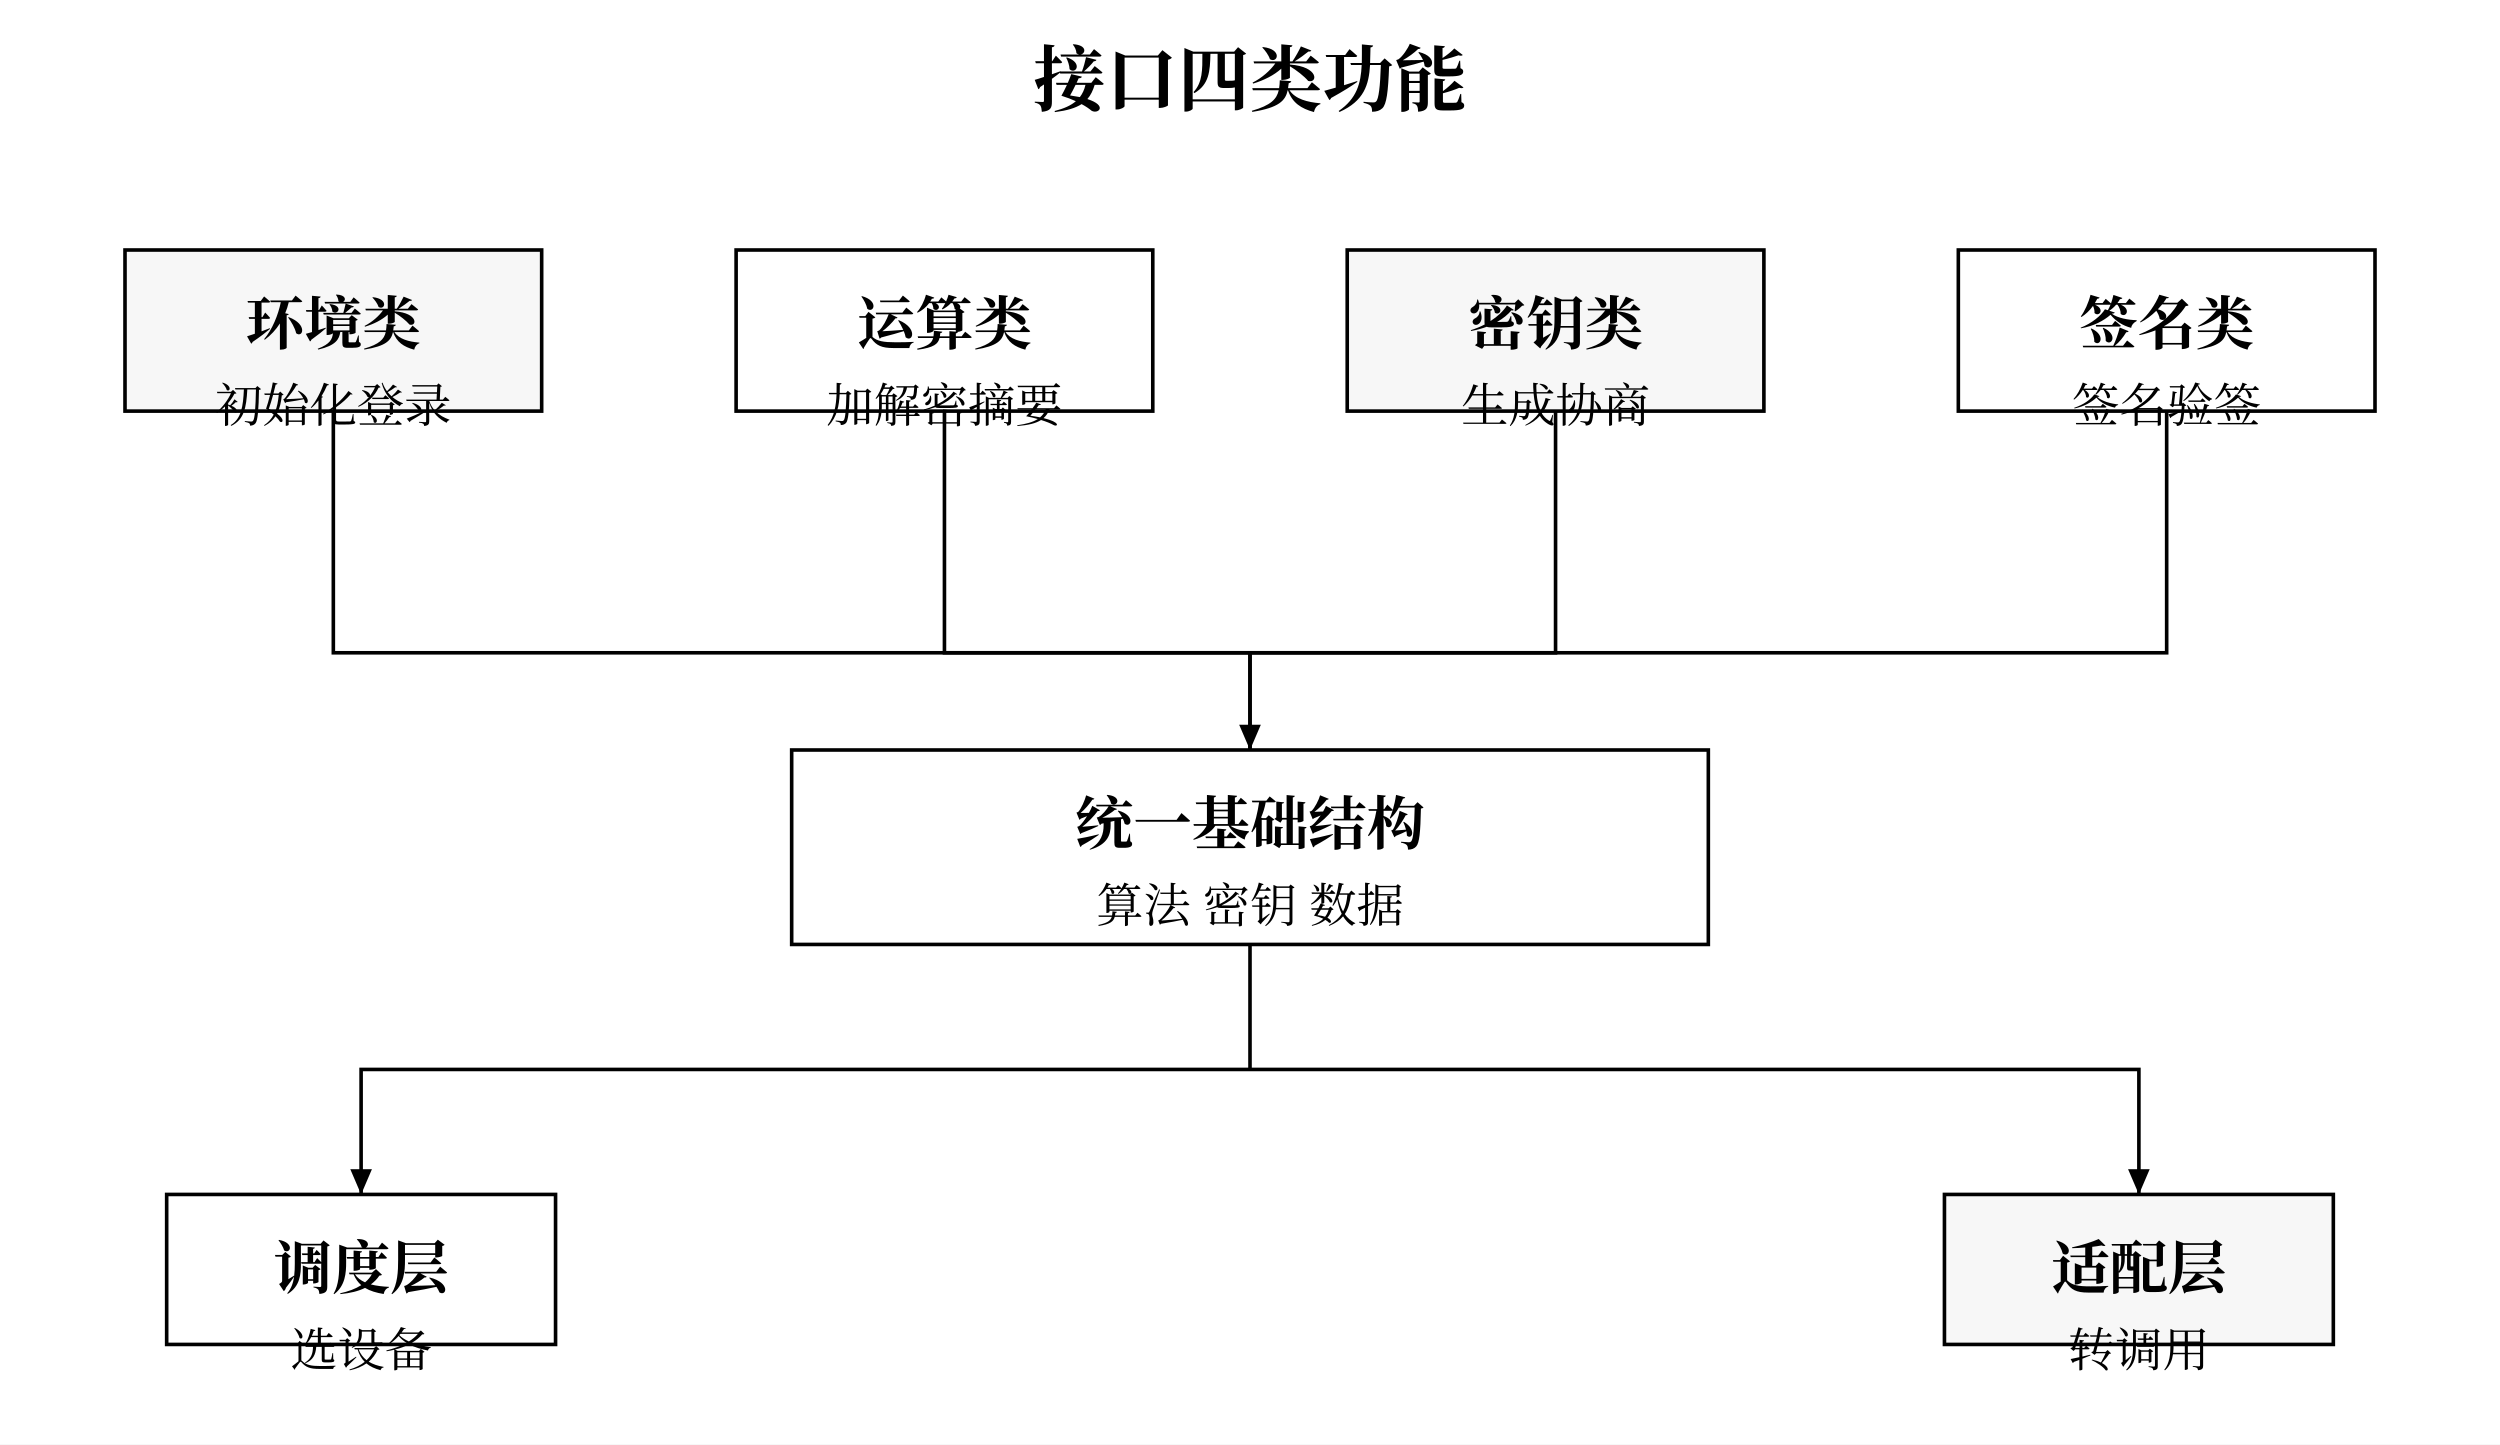
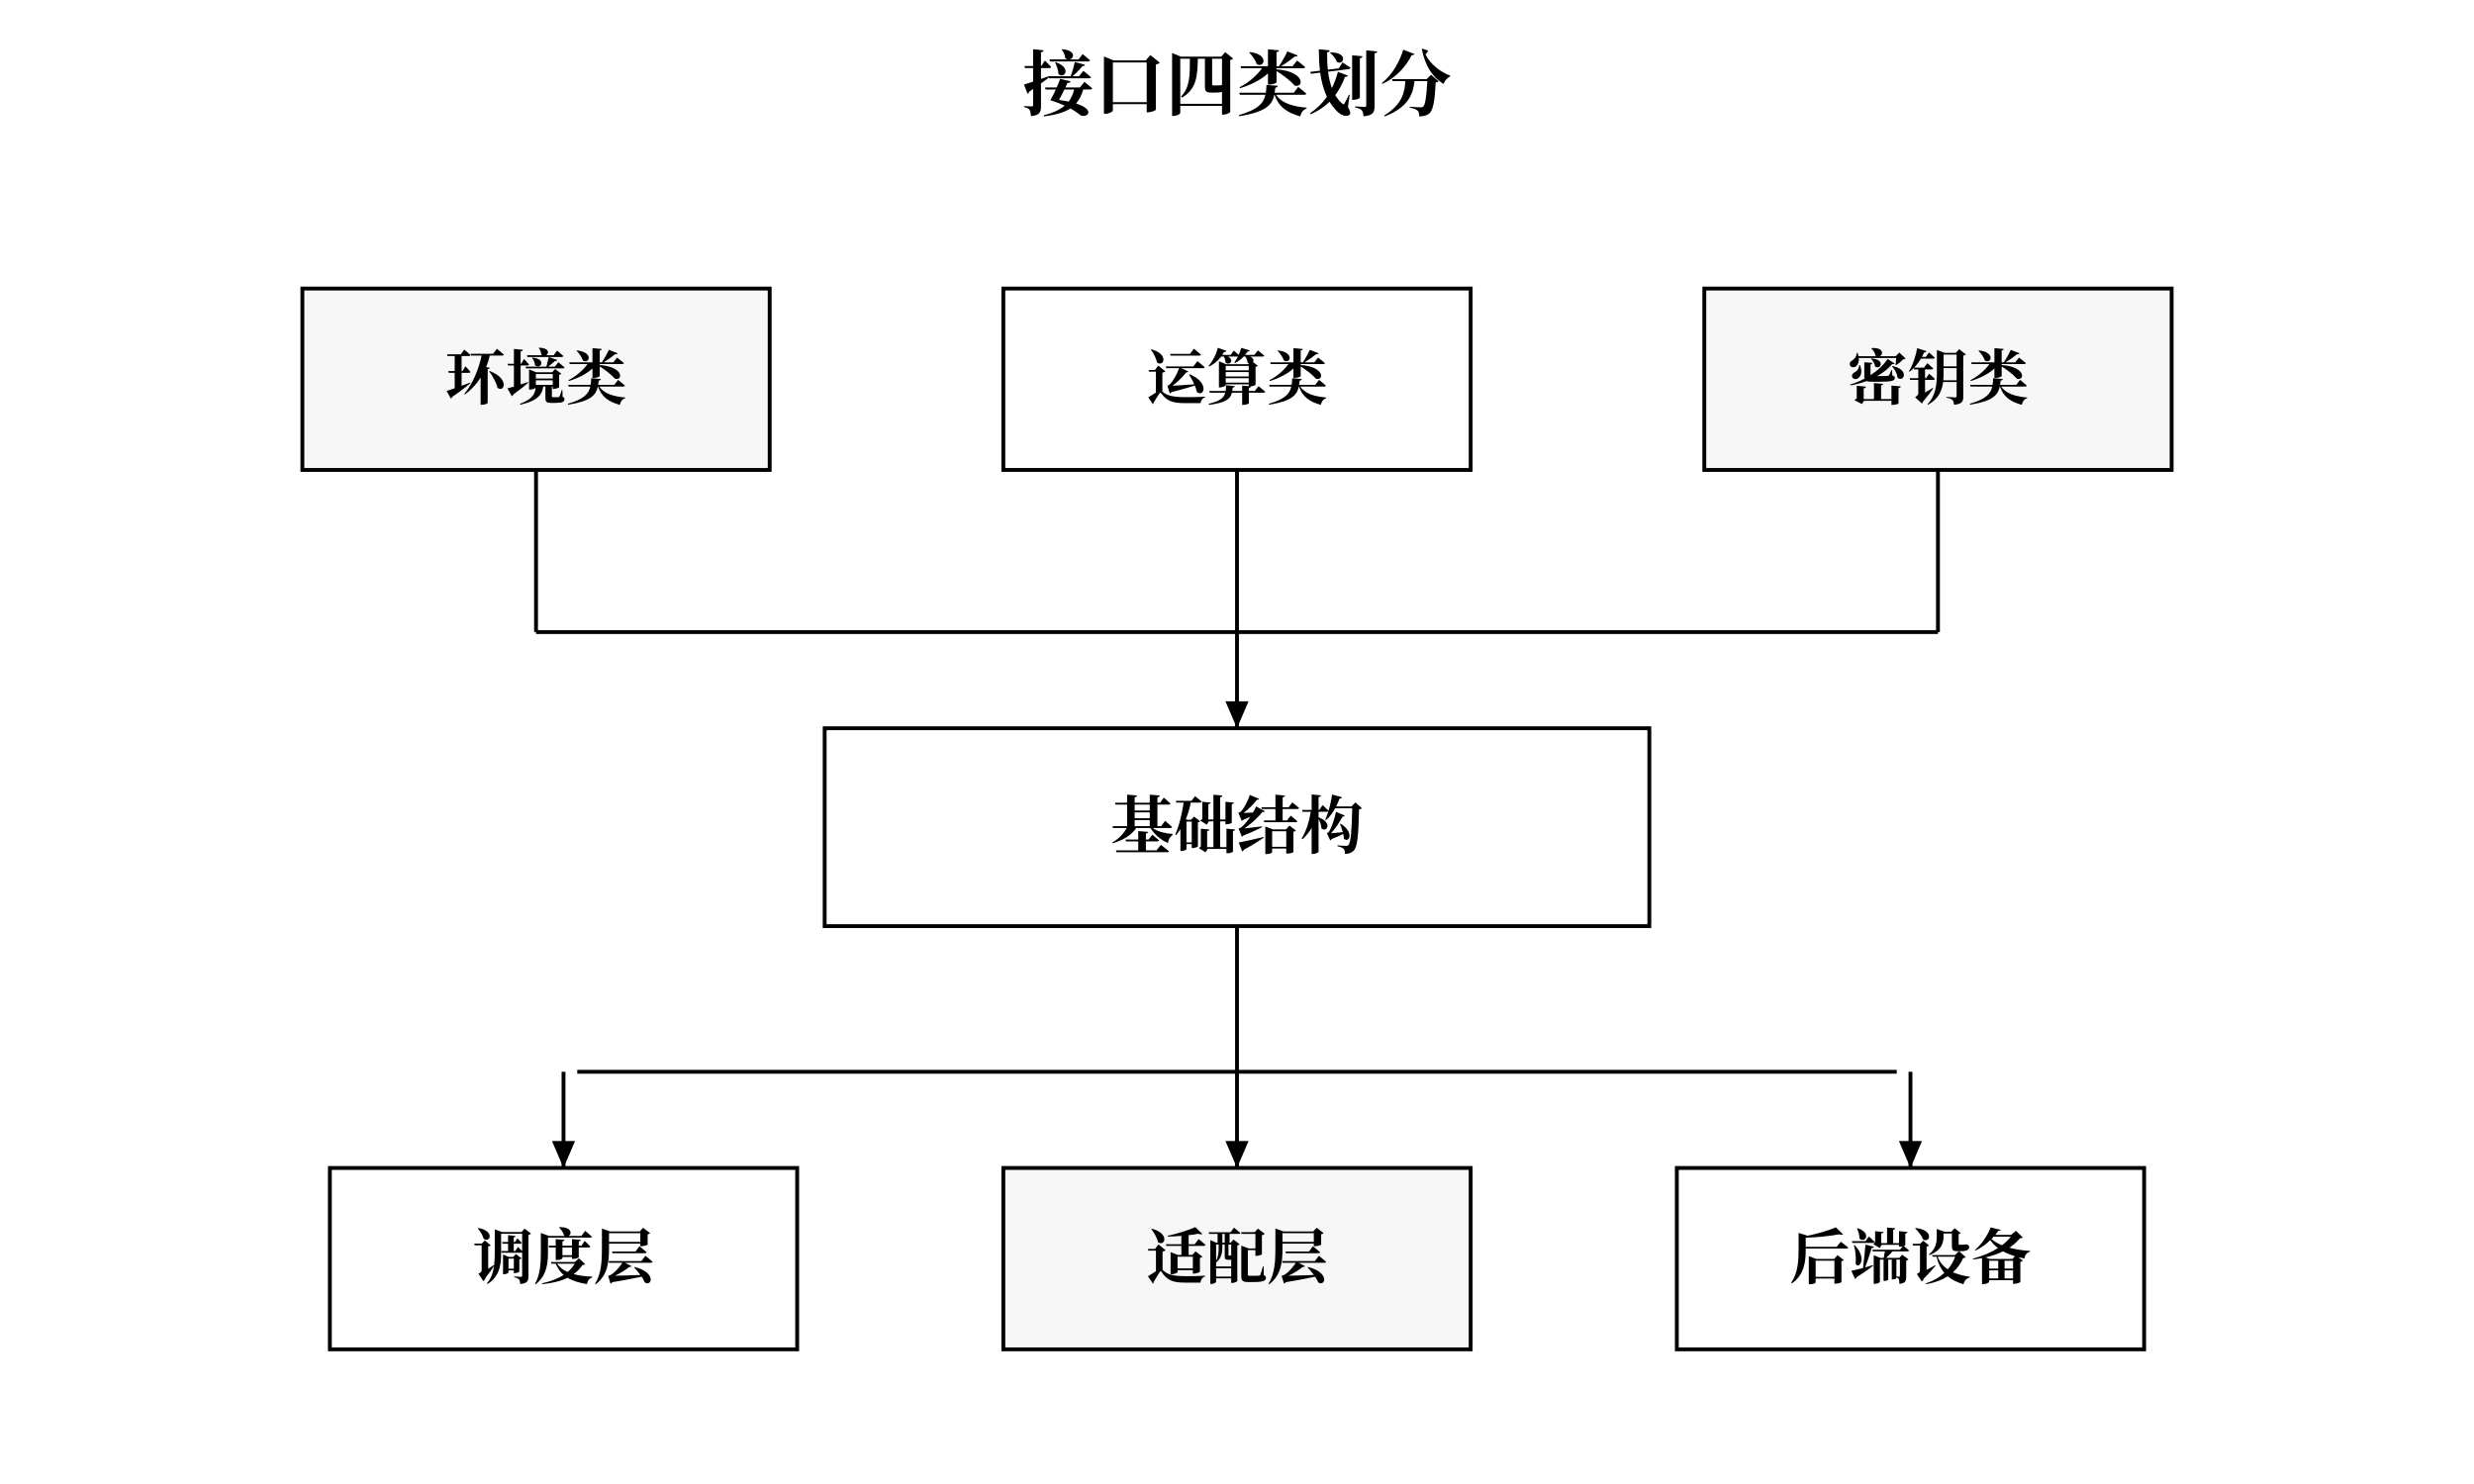
- <svg xmlns="http://www.w3.org/2000/svg" width="900" height="520" viewBox="0 0 900 520">
+ <svg xmlns="http://www.w3.org/2000/svg" width="900" height="540" viewBox="0 0 900 540">
  <defs>
    <marker id="arrow" markerWidth="8" markerHeight="8" refX="7" refY="3" orient="auto" markerUnits="strokeWidth">
      <path d="M0,0 L0,6 L7,3 z" fill="#000000" />
    </marker>
  </defs>
-   <rect x="0" y="0" width="900" height="520" fill="#ffffff" />
-   <text x="450.0" y="38" font-family="SimSun, Songti SC, Noto Serif CJK SC, Microsoft YaHei, Arial, sans-serif" font-size="26" font-weight="bold" text-anchor="middle" fill="#000000">接口四类功能</text>
-   <rect x="45" y="90" width="150" height="58" fill="#f7f7f7" stroke="#000000" stroke-width="1.3" />
-   <text x="120.0" y="124" font-family="SimSun, Songti SC, Noto Serif CJK SC, Microsoft YaHei, Arial, sans-serif" font-size="21" font-weight="bold" text-anchor="middle" fill="#000000">环境类</text>
-   <text x="120.0" y="152" font-family="SimSun, Songti SC, Noto Serif CJK SC, Microsoft YaHei, Arial, sans-serif" font-size="17" font-weight="normal" text-anchor="middle" fill="#000000">初始化登录</text>
-   <rect x="265" y="90" width="150" height="58" fill="#ffffff" stroke="#000000" stroke-width="1.3" />
-   <text x="340.0" y="124" font-family="SimSun, Songti SC, Noto Serif CJK SC, Microsoft YaHei, Arial, sans-serif" font-size="21" font-weight="bold" text-anchor="middle" fill="#000000">运算类</text>
-   <text x="340.0" y="152" font-family="SimSun, Songti SC, Noto Serif CJK SC, Microsoft YaHei, Arial, sans-serif" font-size="17" font-weight="normal" text-anchor="middle" fill="#000000">加解密摘要</text>
-   <rect x="485" y="90" width="150" height="58" fill="#f7f7f7" stroke="#000000" stroke-width="1.3" />
-   <text x="560.0" y="124" font-family="SimSun, Songti SC, Noto Serif CJK SC, Microsoft YaHei, Arial, sans-serif" font-size="21" font-weight="bold" text-anchor="middle" fill="#000000">密钥类</text>
-   <text x="560.0" y="152" font-family="SimSun, Songti SC, Noto Serif CJK SC, Microsoft YaHei, Arial, sans-serif" font-size="17" font-weight="normal" text-anchor="middle" fill="#000000">生成协商</text>
-   <rect x="705" y="90" width="150" height="58" fill="#ffffff" stroke="#000000" stroke-width="1.3" />
-   <text x="780.0" y="124" font-family="SimSun, Songti SC, Noto Serif CJK SC, Microsoft YaHei, Arial, sans-serif" font-size="21" font-weight="bold" text-anchor="middle" fill="#000000">签名类</text>
-   <text x="780.0" y="152" font-family="SimSun, Songti SC, Noto Serif CJK SC, Microsoft YaHei, Arial, sans-serif" font-size="17" font-weight="normal" text-anchor="middle" fill="#000000">签名验签</text>
-   <rect x="285" y="270" width="330" height="70" fill="#ffffff" stroke="#000000" stroke-width="1.3" />
-   <text x="450.0" y="304" font-family="SimSun, Songti SC, Noto Serif CJK SC, Microsoft YaHei, Arial, sans-serif" font-size="21" font-weight="bold" text-anchor="middle" fill="#000000">统一基础结构</text>
-   <text x="450.0" y="332" font-family="SimSun, Songti SC, Noto Serif CJK SC, Microsoft YaHei, Arial, sans-serif" font-size="17" font-weight="normal" text-anchor="middle" fill="#000000">算法 密钥 数据</text>
-   <line x1="450.0" y1="235" x2="450.0" y2="270" stroke="#000000" stroke-width="1.3" />
-   <polyline points="120.0,148 120.0,235 450.0,235" fill="none" stroke="#000000" stroke-width="1.3" />
-   <polyline points="340.0,148 340.0,235 450.0,235" fill="none" stroke="#000000" stroke-width="1.3" />
-   <polyline points="560.0,148 560.0,235 450.0,235" fill="none" stroke="#000000" stroke-width="1.3" />
-   <polyline points="780.0,148 780.0,235 450.0,235" fill="none" stroke="#000000" stroke-width="1.3" />
-   <line x1="450.0" y1="235" x2="450.0" y2="270" stroke="#000000" stroke-width="1.3" marker-end="url(#arrow)" />
-   <line x1="450.0" y1="340" x2="450.0" y2="385" stroke="#000000" stroke-width="1.3" />
-   <rect x="60" y="430" width="140" height="54" fill="#ffffff" stroke="#000000" stroke-width="1.3" />
-   <text x="130.0" y="464" font-family="SimSun, Songti SC, Noto Serif CJK SC, Microsoft YaHei, Arial, sans-serif" font-size="21" font-weight="bold" text-anchor="middle" fill="#000000">调度层</text>
-   <text x="130.0" y="492" font-family="SimSun, Songti SC, Noto Serif CJK SC, Microsoft YaHei, Arial, sans-serif" font-size="17" font-weight="normal" text-anchor="middle" fill="#000000">选设备</text>
-   <polyline points="450.0,385 130.0,385 130.0,430" fill="none" stroke="#000000" stroke-width="1.3" marker-end="url(#arrow)" />
-   <rect x="700" y="430" width="140" height="54" fill="#f7f7f7" stroke="#000000" stroke-width="1.3" />
-   <text x="770.0" y="464" font-family="SimSun, Songti SC, Noto Serif CJK SC, Microsoft YaHei, Arial, sans-serif" font-size="21" font-weight="bold" text-anchor="middle" fill="#000000">适配层</text>
-   <text x="770.0" y="492" font-family="SimSun, Songti SC, Noto Serif CJK SC, Microsoft YaHei, Arial, sans-serif" font-size="17" font-weight="normal" text-anchor="middle" fill="#000000">转调用</text>
-   <polyline points="450.0,385 770.0,385 770.0,430" fill="none" stroke="#000000" stroke-width="1.3" marker-end="url(#arrow)" />
+   <rect x="0" y="0" width="900" height="540" fill="#ffffff" />
+   <text x="450.0" y="40" font-family="SimSun, Songti SC, Noto Serif CJK SC, Microsoft YaHei, Arial, sans-serif" font-size="26" font-weight="bold" text-anchor="middle" fill="#000000">接口四类划分</text>
+   <rect x="110" y="105" width="170" height="66" fill="#f7f7f7" stroke="#000000" stroke-width="1.4" />
+   <text x="195.0" y="138.0" font-family="SimSun, Songti SC, Noto Serif CJK SC, Microsoft YaHei, Arial, sans-serif" font-size="22" font-weight="bold" text-anchor="middle" dominant-baseline="middle" fill="#000000">环境类</text>
+   <line x1="195.0" y1="171" x2="195.0" y2="230" stroke="#000000" stroke-width="1.4" />
+   <rect x="365" y="105" width="170" height="66" fill="#ffffff" stroke="#000000" stroke-width="1.4" />
+   <text x="450.0" y="138.0" font-family="SimSun, Songti SC, Noto Serif CJK SC, Microsoft YaHei, Arial, sans-serif" font-size="22" font-weight="bold" text-anchor="middle" dominant-baseline="middle" fill="#000000">运算类</text>
+   <line x1="450.0" y1="171" x2="450.0" y2="230" stroke="#000000" stroke-width="1.4" />
+   <rect x="620" y="105" width="170" height="66" fill="#f7f7f7" stroke="#000000" stroke-width="1.4" />
+   <text x="705.0" y="138.0" font-family="SimSun, Songti SC, Noto Serif CJK SC, Microsoft YaHei, Arial, sans-serif" font-size="22" font-weight="bold" text-anchor="middle" dominant-baseline="middle" fill="#000000">密钥类</text>
+   <line x1="705.0" y1="171" x2="705.0" y2="230" stroke="#000000" stroke-width="1.4" />
+   <line x1="195.0" y1="230" x2="705.0" y2="230" stroke="#000000" stroke-width="1.4" />
+   <line x1="450" y1="230" x2="450" y2="265" stroke="#000000" stroke-width="1.4" marker-end="url(#arrow)" />
+   <rect x="300" y="265" width="300" height="72" fill="#ffffff" stroke="#000000" stroke-width="1.4" />
+   <text x="450.0" y="301.0" font-family="SimSun, Songti SC, Noto Serif CJK SC, Microsoft YaHei, Arial, sans-serif" font-size="23" font-weight="bold" text-anchor="middle" dominant-baseline="middle" fill="#000000">基础结构</text>
+   <line x1="450" y1="337" x2="450" y2="390" stroke="#000000" stroke-width="1.4" />
+   <line x1="210" y1="390" x2="690" y2="390" stroke="#000000" stroke-width="1.4" />
+   <line x1="205.0" y1="390" x2="205.0" y2="425" stroke="#000000" stroke-width="1.4" marker-end="url(#arrow)" />
+   <rect x="120" y="425" width="170" height="66" fill="#ffffff" stroke="#000000" stroke-width="1.4" />
+   <text x="205.0" y="458.0" font-family="SimSun, Songti SC, Noto Serif CJK SC, Microsoft YaHei, Arial, sans-serif" font-size="22" font-weight="bold" text-anchor="middle" dominant-baseline="middle" fill="#000000">调度层</text>
+   <line x1="450.0" y1="390" x2="450.0" y2="425" stroke="#000000" stroke-width="1.4" marker-end="url(#arrow)" />
+   <rect x="365" y="425" width="170" height="66" fill="#f7f7f7" stroke="#000000" stroke-width="1.4" />
+   <text x="450.0" y="458.0" font-family="SimSun, Songti SC, Noto Serif CJK SC, Microsoft YaHei, Arial, sans-serif" font-size="22" font-weight="bold" text-anchor="middle" dominant-baseline="middle" fill="#000000">适配层</text>
+   <line x1="695.0" y1="390" x2="695.0" y2="425" stroke="#000000" stroke-width="1.4" marker-end="url(#arrow)" />
+   <rect x="610" y="425" width="170" height="66" fill="#ffffff" stroke="#000000" stroke-width="1.4" />
+   <text x="695.0" y="458.0" font-family="SimSun, Songti SC, Noto Serif CJK SC, Microsoft YaHei, Arial, sans-serif" font-size="22" font-weight="bold" text-anchor="middle" dominant-baseline="middle" fill="#000000">后端设备</text>
</svg>
